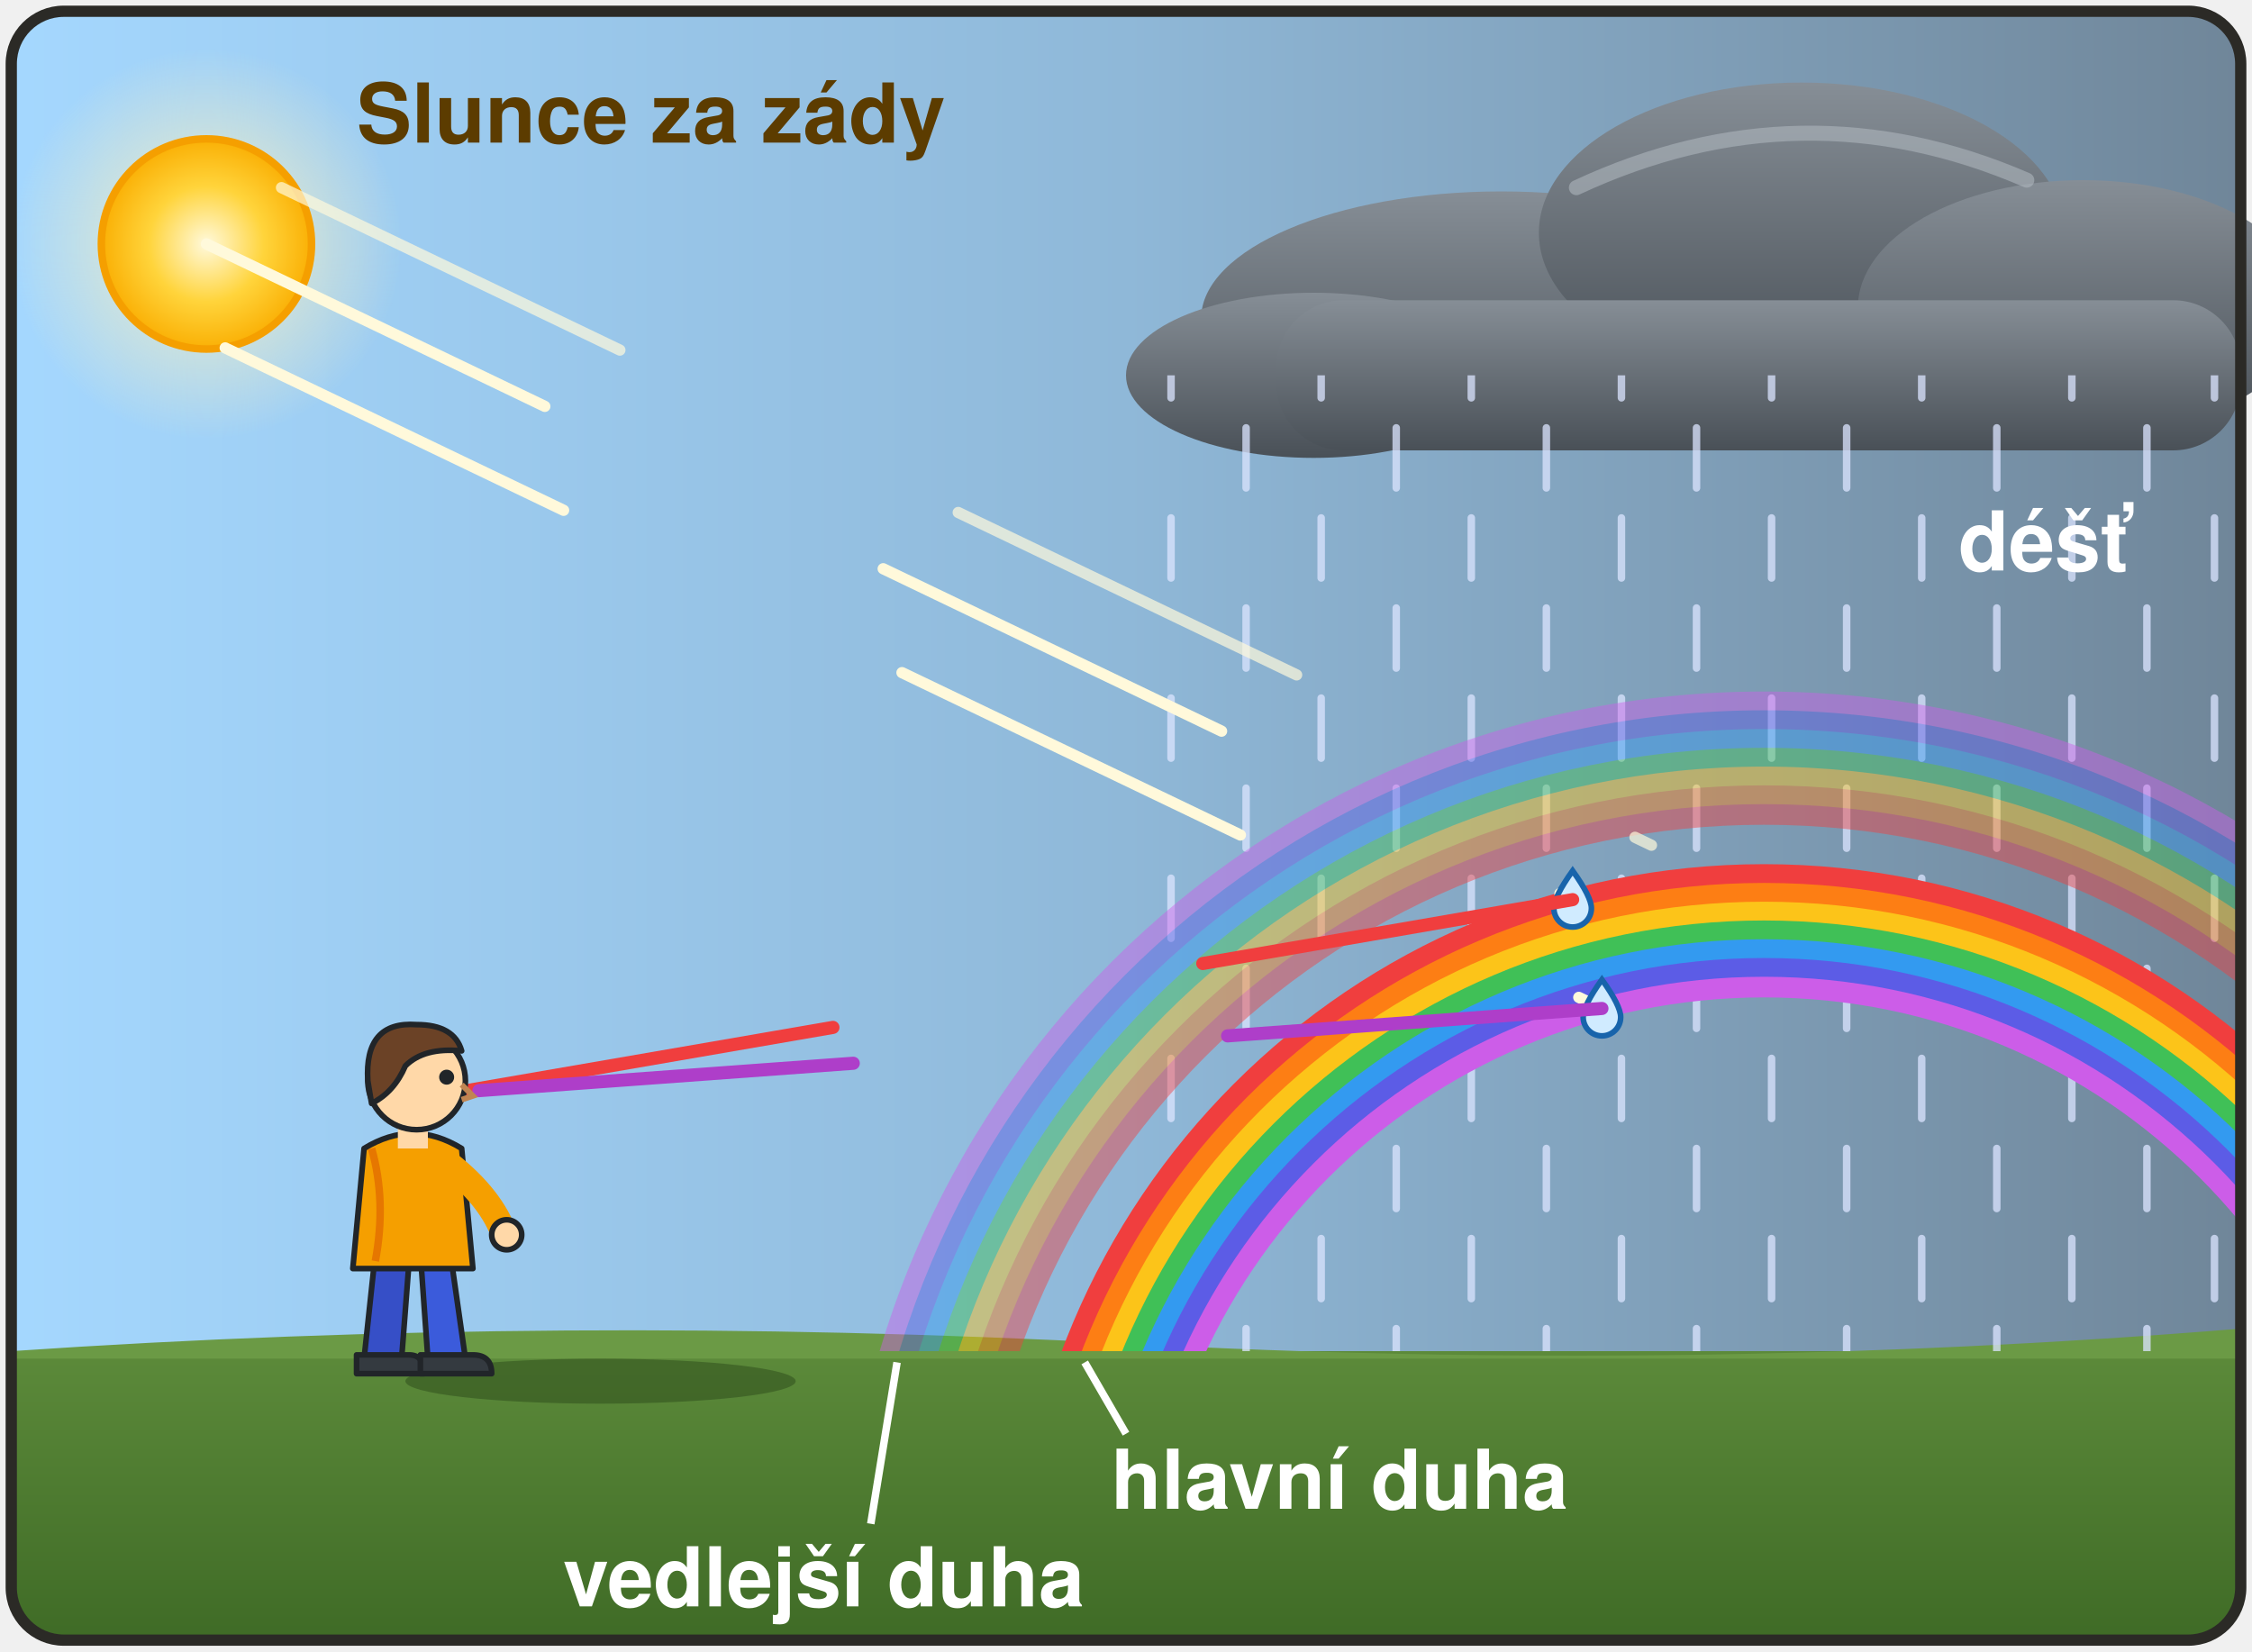
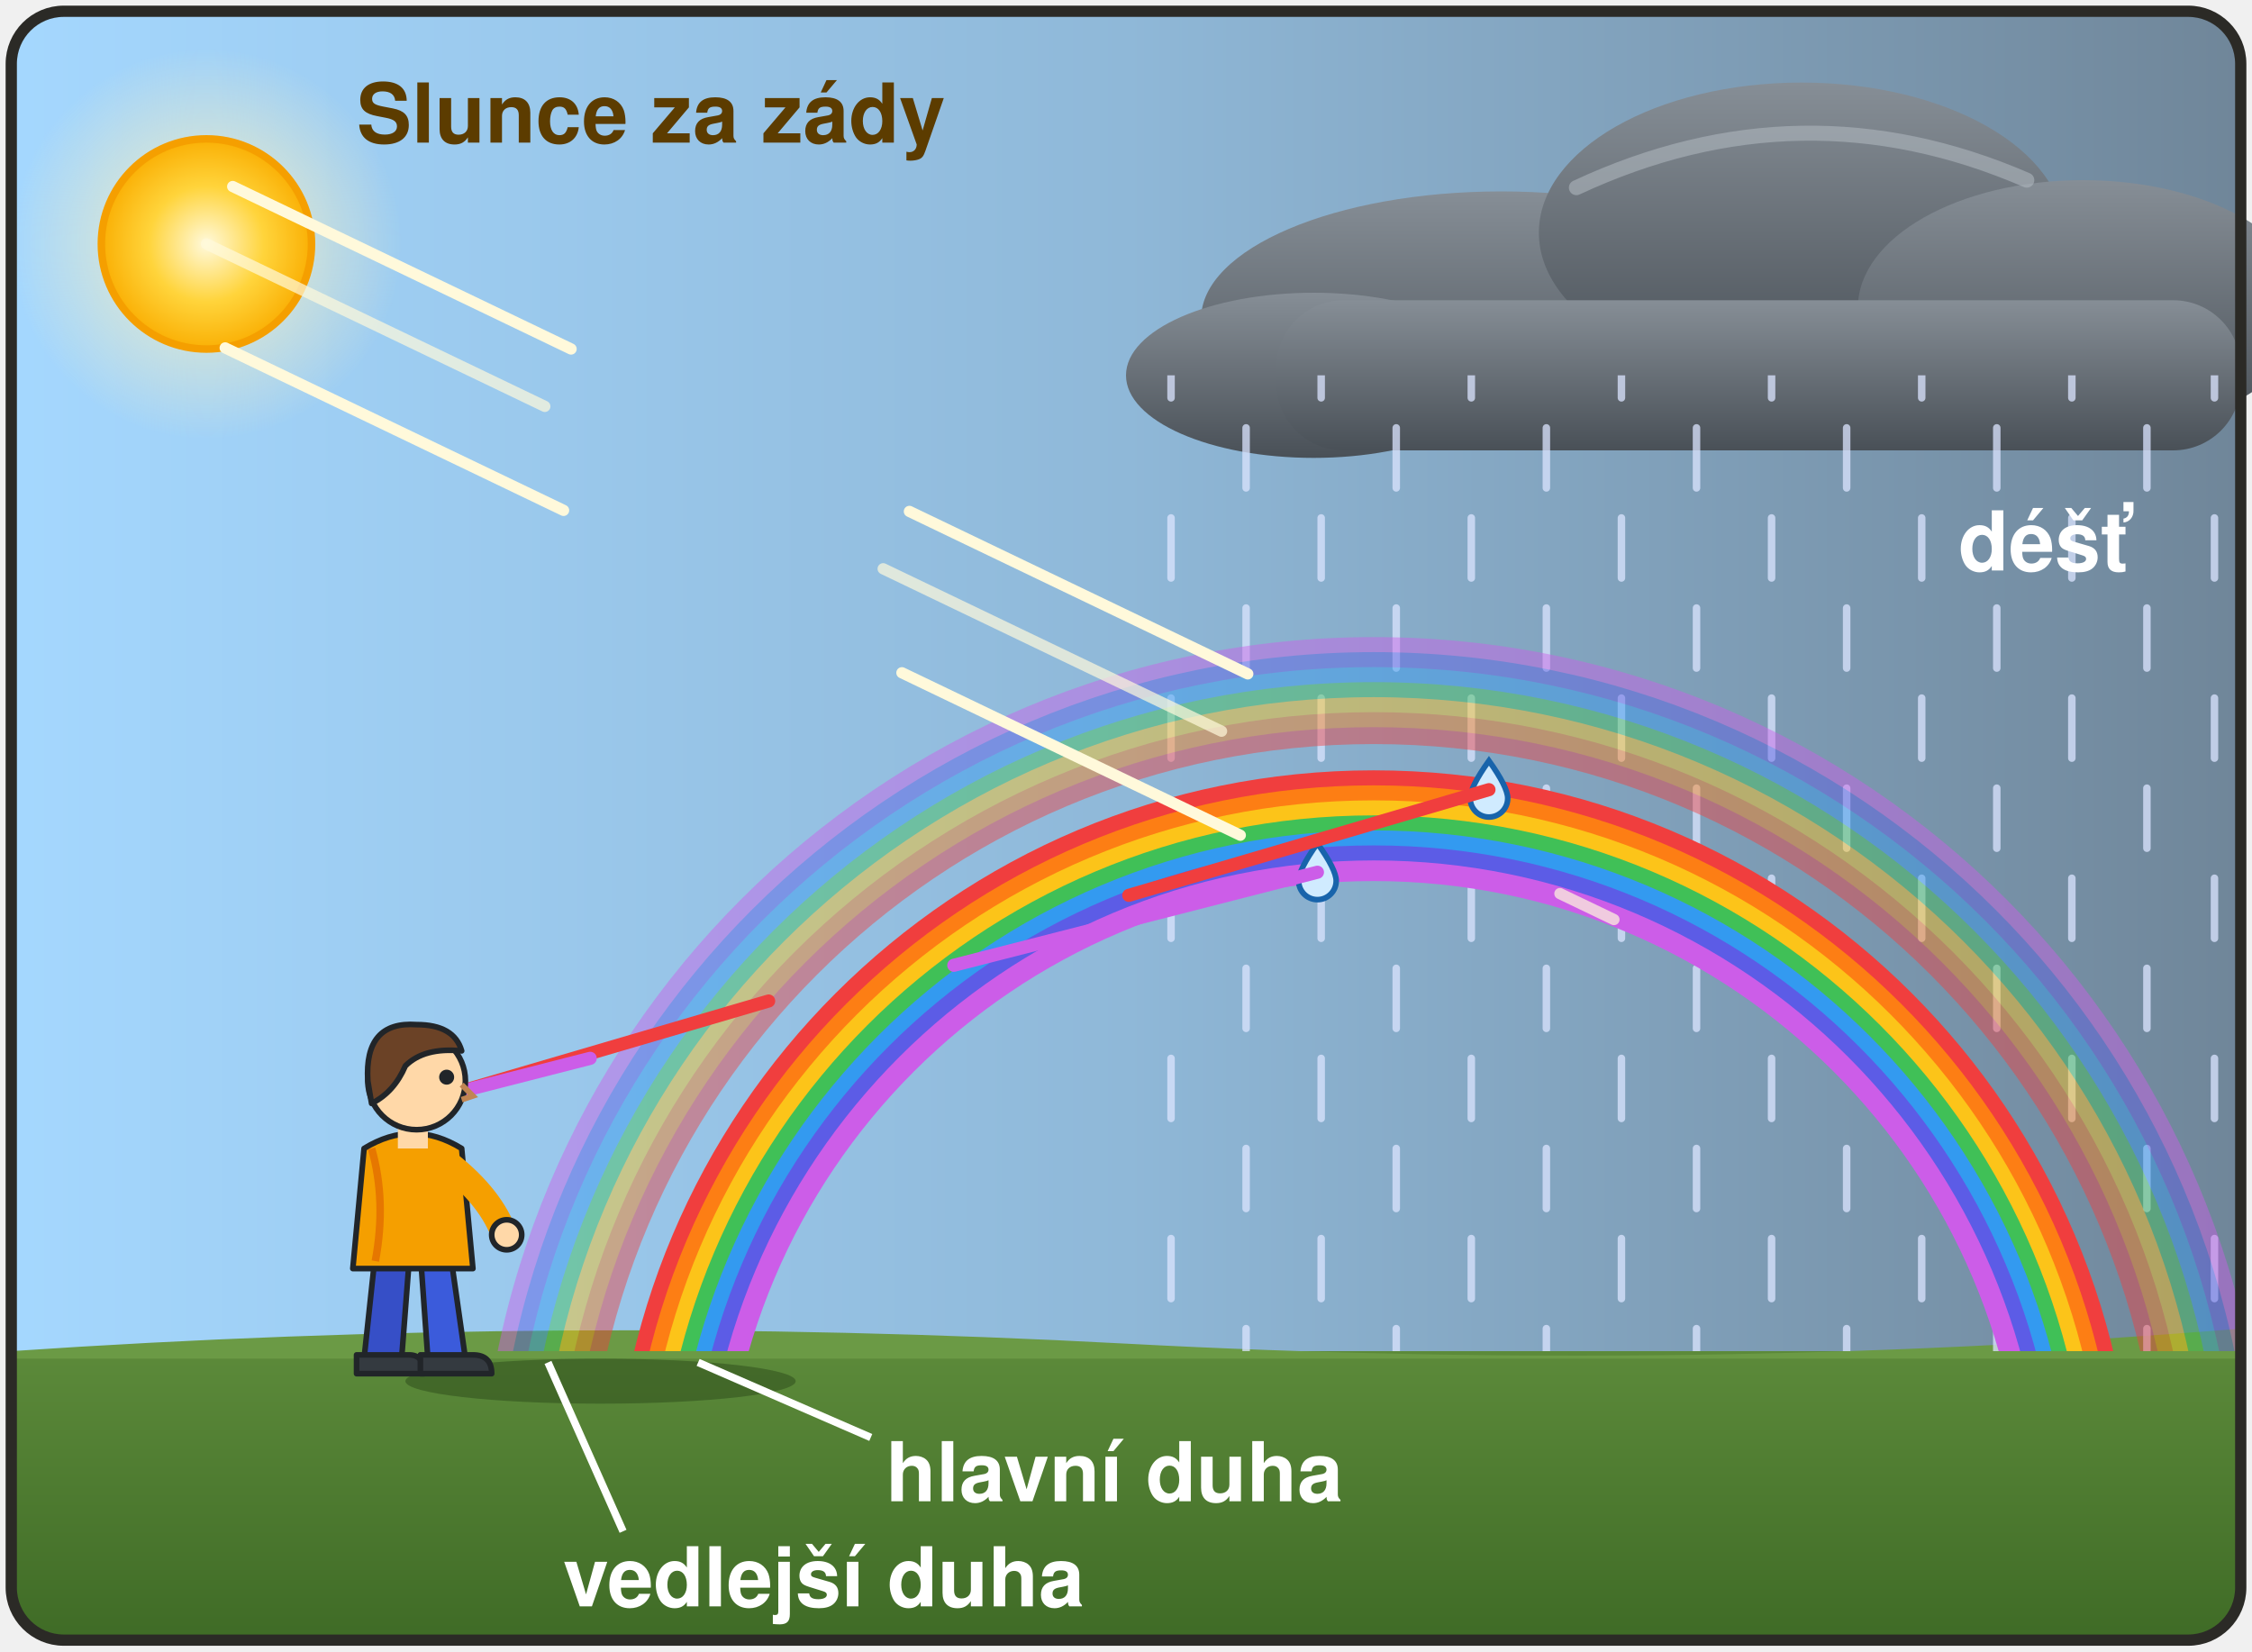
<svg xmlns="http://www.w3.org/2000/svg" viewBox="0 0 600 440" font-family="'Segoe UI', Helvetica, Arial, sans-serif" role="img" aria-label="Jak vidíme duhu: pozorovatel má Slunce za zády a před sebou déšť. Sluneční paprsky dopadají na dešťové kapky, v nich se lámou, odrážejí a rozkládají a barevné paprsky se vracejí k oku pozorovatele. Červenou vidí z výše položené kapky, fialovou z níže položené. Hlavní duha má červenou nahoře a fialovou dole, nad ní je slabší vedlejší duha s opačným pořadím barev. Animace: paprsky ze Slunce doletí ke kapkám, barevné paprsky k oku, pak se objeví hlavní a nakonec vedlejší duha.">
  <style>
/* Animace (12 s, smyčka) podle předlohy (PDF lekce 28, str. 8 dole — pozorovatel 9, kapky 10 a 11, duhy 3 a 5;
   str. 5–6 fotografie duhy a dvojité duhy):
   sluneční paprsky doletí ke kapkám (5–22 %), kapky se rozsvítí (22–25 %), barevné paprsky k oku (25–42 %),
   hlavní duha (42–52 %), vedlejší duha (55–65 %), paprsky a duhy zmizí (92–98 %). Déšť padá stále.
   Bez animace (prefers-reduced-motion) = koncový stav: atributy níže ukazují vše. */
.sl, .cl { stroke-dasharray: 100; }
.sl { animation: sl 12s linear infinite; }
.kp { animation: kp 12s linear infinite; }
.cl { animation: cl 12s linear infinite; }
.hd { animation: hd 12s linear infinite; }
.vd { animation: vd 12s linear infinite; }
.celek { animation: celek 12s linear infinite; }
.dest { animation: dest 0.7s linear infinite; }
@keyframes sl { 0%, 5% { stroke-dashoffset: 100; } 22%, 100% { stroke-dashoffset: 0; } }
@keyframes kp { 0%, 22% { opacity: 0; } 25%, 100% { opacity: 1; } }
@keyframes cl { 0%, 25% { stroke-dashoffset: 100; } 42%, 100% { stroke-dashoffset: 0; } }
@keyframes hd { 0%, 42% { opacity: 0; } 52%, 100% { opacity: 1; } }
@keyframes vd { 0%, 55% { opacity: 0; } 65%, 100% { opacity: 1; } }
@keyframes celek { 0%, 92% { opacity: 1; } 98%, 100% { opacity: 0; } }
@keyframes dest { from { transform: translate(0, 0); } to { transform: translate(0, 48px); } }
@media (prefers-reduced-motion: reduce) { .sl, .kp, .cl, .hd, .vd, .celek, .dest { animation: none; } }
</style>
  <defs>
    <linearGradient id="r4nebe" x1="0" y1="0" x2="1" y2="0">
      <stop offset="0" stop-color="#a5d8ff" />
      <stop offset="0.5" stop-color="#8fb8d8" />
      <stop offset="1" stop-color="#6f8598" />
    </linearGradient>
    <linearGradient id="r4trava" x1="0" y1="0" x2="0" y2="1">
      <stop offset="0" stop-color="#5c8a3a" />
      <stop offset="1" stop-color="#3f6b26" />
    </linearGradient>
    <radialGradient id="r4slunce" cx="0.5" cy="0.5" r="0.5">
      <stop offset="0" stop-color="#fff9db" />
      <stop offset="0.55" stop-color="#ffd43b" />
      <stop offset="1" stop-color="#fab005" />
    </radialGradient>
    <radialGradient id="r4zare" cx="0.5" cy="0.5" r="0.5">
      <stop offset="0" stop-color="#fff3bf" stop-opacity="0.9" />
      <stop offset="1" stop-color="#fff3bf" stop-opacity="0" />
    </radialGradient>
    <linearGradient id="r4mrak" x1="0" y1="0" x2="0" y2="1">
      <stop offset="0" stop-color="#868e96" />
      <stop offset="1" stop-color="#495057" />
    </linearGradient>
    <clipPath id="r4nad">
      <rect x="3" y="3" width="594" height="357" />
    </clipPath>
    <clipPath id="r4destclip">
      <rect x="300" y="100" width="297" height="260" />
    </clipPath>
  </defs>
  <rect x="3" y="3" width="594" height="434" rx="14" fill="url(#r4nebe)" />
  <path d="M3,360 H597 V423 Q597,437 583,437 H17 Q3,437 3,423 Z" fill="url(#r4trava)" />
  <path d="M3,360 Q150,350 300,358 T597,354 L597,362 L3,362 Z" fill="#6b9a45" />
  <circle cx="55" cy="65" r="52" fill="url(#r4zare)" />
  <circle cx="55" cy="65" r="28" fill="url(#r4slunce)" stroke="#f59f00" stroke-width="2" />
  <text x="95" y="38" font-size="22" font-weight="bold" fill="#5c3c00">Slunce za zády</text>
  <g fill="url(#r4mrak)">
    <ellipse cx="400" cy="85" rx="80" ry="34" />
    <ellipse cx="480" cy="62" rx="70" ry="40" />
    <ellipse cx="555" cy="82" rx="60" ry="34" />
    <ellipse cx="350" cy="100" rx="50" ry="22" />
    <rect x="340" y="80" width="257" height="40" rx="18" />
  </g>
  <path d="M420,50 Q480,22 540,48" fill="none" stroke="#adb5bd" stroke-width="4" opacity="0.6" stroke-linecap="round" />
  <g clip-path="url(#r4destclip)">
    <path class="dest" d="M312,42v16M332,66v16M352,42v16M372,66v16M392,42v16M412,66v16M432,42v16M452,66v16M472,42v16M492,66v16M512,42v16M532,66v16M552,42v16M572,66v16M590,42v16M312,90v16M312,138v16M312,186v16M312,234v16M312,282v16M312,330v16M332,114v16M332,162v16M332,210v16M332,258v16M332,306v16M332,354v16M352,90v16M352,138v16M352,186v16M352,234v16M352,282v16M352,330v16M372,114v16M372,162v16M372,210v16M372,258v16M372,306v16M372,354v16M392,90v16M392,138v16M392,186v16M392,234v16M392,282v16M392,330v16M412,114v16M412,162v16M412,210v16M412,258v16M412,306v16M412,354v16M432,90v16M432,138v16M432,186v16M432,234v16M432,282v16M432,330v16M452,114v16M452,162v16M452,210v16M452,258v16M452,306v16M452,354v16M472,90v16M472,138v16M472,186v16M472,234v16M472,282v16M472,330v16M492,114v16M492,162v16M492,210v16M492,258v16M492,306v16M492,354v16M512,90v16M512,138v16M512,186v16M512,234v16M512,282v16M512,330v16M532,114v16M532,162v16M532,210v16M532,258v16M532,306v16M532,354v16M552,90v16M552,138v16M552,186v16M552,234v16M552,282v16M552,330v16M572,114v16M572,162v16M572,210v16M572,258v16M572,306v16M572,354v16M590,90v16M590,138v16M590,186v16M590,234v16M590,282v16M590,330v16" stroke="#dbe4ff" stroke-width="2" stroke-linecap="round" opacity="0.75" />
  </g>
  <text x="545" y="152" font-size="22" font-weight="bold" fill="#ffffff" text-anchor="middle">déšť</text>
  <g class="celek">
    <g clip-path="url(#r4nad)" fill="none" stroke-width="5.5">
      <g class="vd">
-         <g opacity="0.45">
-           <path d="M227,430 A243,243 0 0 1 713,430" stroke="#cc5de8" />
-           <path d="M232,430 A238,238 0 0 1 708,430" stroke="#5c5ce6" />
-           <path d="M237,430 A233,233 0 0 1 703,430" stroke="#339af0" />
-           <path d="M242,430 A228,228 0 0 1 698,430" stroke="#40c057" />
-           <path d="M247,430 A223,223 0 0 1 693,430" stroke="#fcc419" />
-           <path d="M252,430 A218,218 0 0 1 688,430" stroke="#fd7e14" />
-           <path d="M257,430 A213,213 0 0 1 683,430" stroke="#f03e3e" />
+         <g opacity="0.45" stroke-width="4.5">
+           <path d="M130,408 A236,236 0 0 1 602,408" stroke="#cc5de8" />
+           <path d="M134,408 A232,232 0 0 1 598,408" stroke="#5c5ce6" />
+           <path d="M138,408 A228,228 0 0 1 594,408" stroke="#339af0" />
+           <path d="M142,408 A224,224 0 0 1 590,408" stroke="#40c057" />
+           <path d="M146,408 A220,220 0 0 1 586,408" stroke="#fcc419" />
+           <path d="M150,408 A216,216 0 0 1 582,408" stroke="#fd7e14" />
+           <path d="M154,408 A212,212 0 0 1 578,408" stroke="#f03e3e" />
        </g>
      </g>
      <g class="hd">
-         <path d="M273,430 A197,197 0 0 1 667,430" stroke="#f03e3e" />
-         <path d="M278,430 A192,192 0 0 1 662,430" stroke="#fd7e14" />
-         <path d="M283,430 A187,187 0 0 1 657,430" stroke="#fcc419" />
-         <path d="M288,430 A182,182 0 0 1 652,430" stroke="#40c057" />
-         <path d="M293,430 A177,177 0 0 1 647,430" stroke="#339af0" />
-         <path d="M298,430 A172,172 0 0 1 642,430" stroke="#5c5ce6" />
-         <path d="M303,430 A167,167 0 0 1 637,430" stroke="#cc5de8" />
+         <path d="M166,408 A200,200 0 0 1 566,408" stroke="#f03e3e" />
+         <path d="M170,408 A196,196 0 0 1 562,408" stroke="#fd7e14" />
+         <path d="M174,408 A192,192 0 0 1 558,408" stroke="#fcc419" />
+         <path d="M178,408 A188,188 0 0 1 554,408" stroke="#40c057" />
+         <path d="M182,408 A184,184 0 0 1 550,408" stroke="#339af0" />
+         <path d="M186,408 A180,180 0 0 1 546,408" stroke="#5c5ce6" />
+         <path d="M190,408 A176,176 0 0 1 542,408" stroke="#cc5de8" />
      </g>
    </g>
    <g stroke="#fff9db" stroke-width="3" stroke-linecap="round">
-       <line x1="75" y1="50" x2="440" y2="225.2" pathLength="100" class="sl" opacity="0.7" />
-       <line x1="55" y1="65" x2="419" y2="239.7" pathLength="100" class="sl" />
-       <line x1="60" y1="92.7" x2="426.8" y2="268.7" pathLength="100" class="sl" />
+       <line x1="62" y1="49.7" x2="396.7" y2="210.4" pathLength="100" class="sl" />
+       <line x1="55" y1="65" x2="430" y2="245" pathLength="100" class="sl" opacity="0.7" />
+       <line x1="60" y1="92.7" x2="351" y2="232.4" pathLength="100" class="sl" />
    </g>
    <g class="kp" stroke="#1864ab" stroke-width="1.5">
-       <path d="M419,232 Q424,239 424,242 A5,5 0 0 1 414,242 Q414,239 419,232 Z" fill="#d0ebff" />
-       <path d="M426.8,261 Q431.8,268 431.8,271 A5,5 0 0 1 421.8,271 Q421.8,268 426.8,261 Z" fill="#d0ebff" />
+       <path d="M396.7,202.7 Q401.7,209.7 401.7,212.7 A5,5 0 0 1 391.7,212.7 Q391.7,209.7 396.7,202.7 Z" fill="#d0ebff" />
+       <path d="M351,224.7 Q356,231.7 356,234.7 A5,5 0 0 1 346,234.7 Q346,231.7 351,224.7 Z" fill="#d0ebff" />
    </g>
    <g stroke-width="3.5" stroke-linecap="round">
-       <line x1="419" y1="239.7" x2="122" y2="291" stroke="#f03e3e" pathLength="100" class="cl" />
-       <line x1="426.8" y1="268.7" x2="122" y2="291" stroke="#ae3ec9" pathLength="100" class="cl" />
+       <line x1="396.7" y1="210.4" x2="122" y2="291" stroke="#f03e3e" pathLength="100" class="cl" />
+       <line x1="351" y1="232.4" x2="122" y2="291" stroke="#cc5de8" pathLength="100" class="cl" />
    </g>
  </g>
  <ellipse cx="160" cy="368" rx="52" ry="6" fill="#2b4a1a" opacity="0.5" />
  <g stroke="#212529" stroke-width="1.5" stroke-linejoin="round">
    <path d="M100,334 L97,362 L107,362 L109,336 Z" fill="#364fc7" />
    <path d="M112,334 L114,362 L124,362 L120,334 Z" fill="#3b5bdb" />
    <path d="M95,361 h14 q4,0 4,5 h-18 Z" fill="#343a40" />
    <path d="M112,361 h14 q5,0 5,5 h-19 Z" fill="#343a40" />
    <path d="M97,306 Q110,298 123,306 L126,338 L94,338 Z" fill="#f59f00" />
    <path d="M99,306 Q103,320 100,336" fill="none" stroke="#e67700" stroke-width="2" />
    <path d="M118,309 Q130,318 134,328" fill="none" stroke="#f59f00" stroke-width="7" stroke-linecap="round" />
    <circle cx="135" cy="329" r="4" fill="#ffd8a8" />
    <rect x="106" y="298" width="8" height="8" fill="#ffd8a8" stroke="none" />
    <circle cx="111" cy="288" r="13" fill="#ffd8a8" />
    <path d="M98,288 Q97,272 111,273 Q121,273 123,280 Q113,279 108,284 Q105,291 99,294 Z" fill="#6b4226" />
  </g>
  <circle cx="119" cy="287" r="2" fill="#212529" />
  <path d="M123,289 l3,3 l-3,1" fill="none" stroke="#c08552" stroke-width="1.5" />
  <g class="hd">
-     <line x1="300" y1="382" x2="289" y2="363" stroke="#ffffff" stroke-width="2" />
-     <text x="296" y="402" font-size="22" font-weight="bold" fill="#ffffff">hlavní duha</text>
+     <line x1="232" y1="383" x2="186" y2="363" stroke="#ffffff" stroke-width="2" />
+     <text x="236" y="400" font-size="22" font-weight="bold" fill="#ffffff">hlavní duha</text>
  </g>
  <g class="vd">
-     <line x1="232" y1="406" x2="239" y2="363" stroke="#ffffff" stroke-width="2" />
+     <line x1="166" y1="408" x2="146" y2="363" stroke="#ffffff" stroke-width="2" />
    <text x="150" y="428" font-size="22" font-weight="bold" fill="#ffffff">vedlejší duha</text>
  </g>
  <rect x="3" y="3" width="594" height="434" rx="14" fill="none" stroke="#2b2a26" stroke-width="3" />
</svg>
